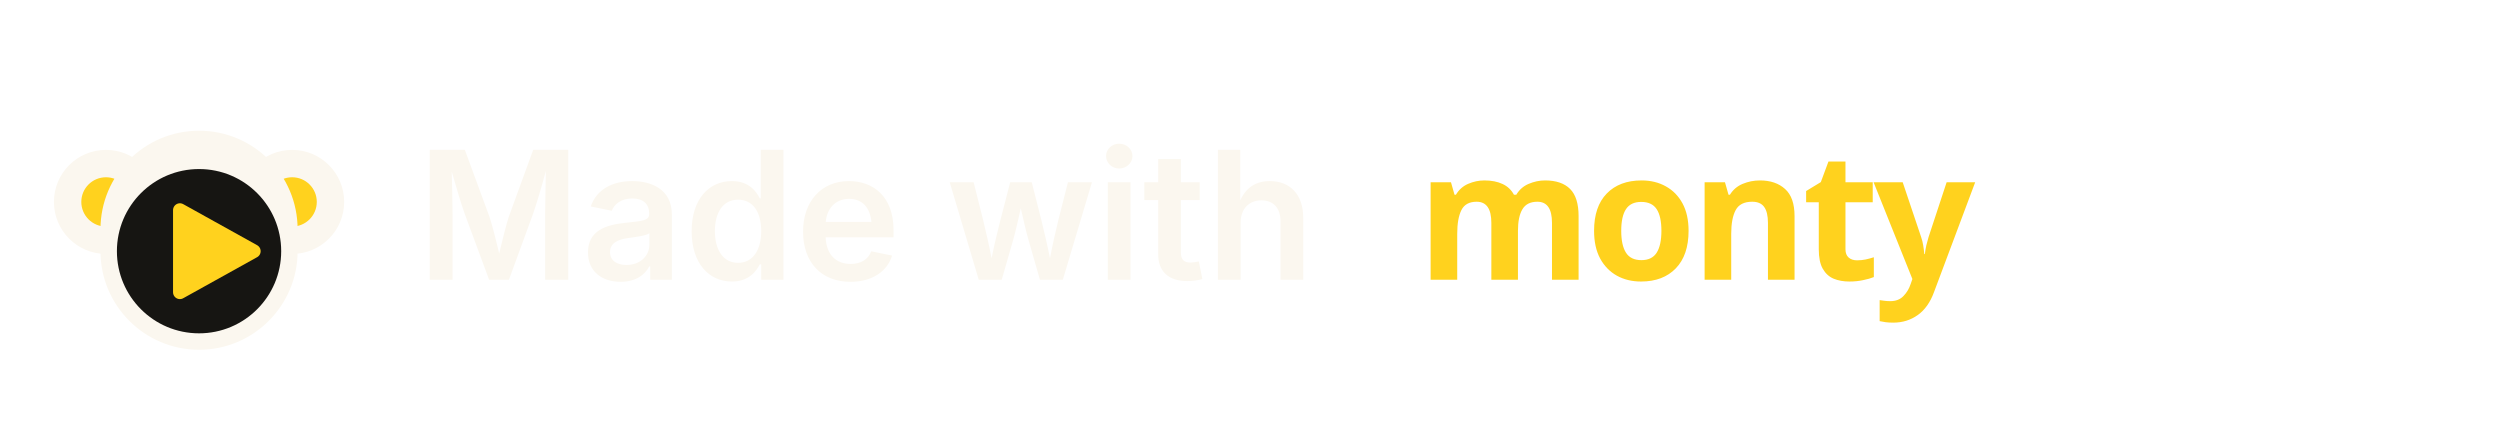
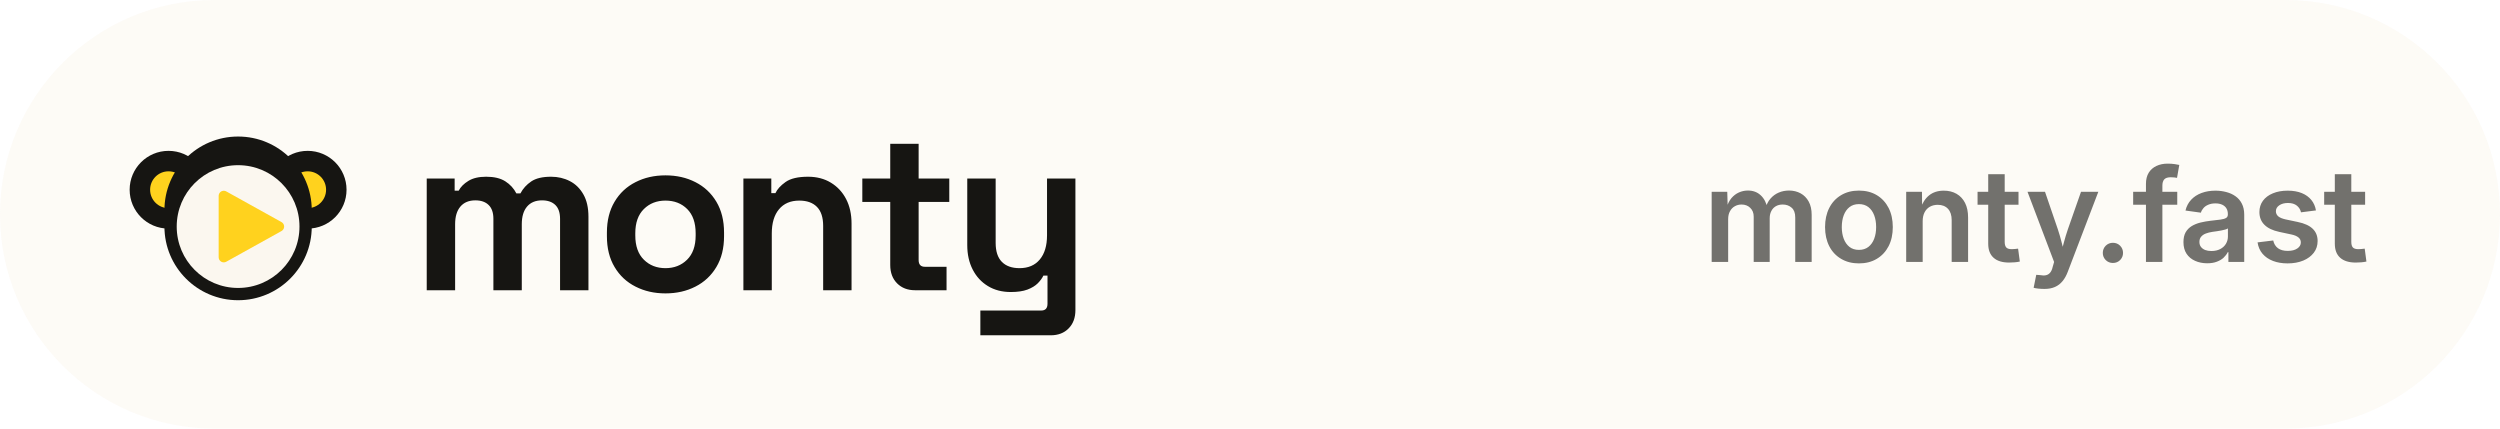
- <svg xmlns="http://www.w3.org/2000/svg" width="420" height="72" viewBox="0 0 420 72">
-   <g transform="translate(4,10) scale(0.46)">
-     <circle cx="30" cy="52" r="19" fill="#FBF7EF" />
-     <circle cx="98" cy="52" r="19" fill="#FBF7EF" />
+ <svg xmlns="http://www.w3.org/2000/svg" width="420" height="72" viewBox="0 0 420 72" role="img" aria-label="monty.fast">
+   <defs>
+     <filter id="grain" x="0" y="0" width="100%" height="100%">
+       <feTurbulence type="fractalNoise" baseFrequency="0.9" numOctaves="3" seed="7" result="n" />
+       <feColorMatrix in="n" type="saturate" values="0" />
+     </filter>
+     <filter id="drop" x="-40%" y="-40%" width="180%" height="200%">
+       <feDropShadow dx="0" dy="10" stdDeviation="16" flood-color="#000000" flood-opacity="0.45" />
+     </filter>
+     <filter id="dropSoft" x="-40%" y="-40%" width="180%" height="200%">
+       <feDropShadow dx="0" dy="6" stdDeviation="9" flood-color="#000000" flood-opacity="0.22" />
+     </filter>
+     <linearGradient id="screenGrad" x1="0" y1="0" x2="1" y2="1">
+       <stop offset="0" stop-color="#2A1E5C" />
+       <stop offset="0.5" stop-color="#161512" />
+       <stop offset="1" stop-color="#0B0A09" />
+     </linearGradient>
+     <linearGradient id="neonGrad" x1="0" y1="0" x2="1" y2="0">
+       <stop offset="0" stop-color="#6C4DF6" />
+       <stop offset="1" stop-color="#FFD21E" />
+     </linearGradient>
+   </defs>
+   <rect width="420" height="72" rx="36" fill="#FBF7EF" opacity="0.55" />
+   <g transform="translate(18,14) scale(0.34375)">
+     <circle cx="30" cy="52" r="19" fill="#161512" />
+     <circle cx="98" cy="52" r="19" fill="#161512" />
    <circle cx="30" cy="52" r="9" fill="#FFD21E" />
    <circle cx="98" cy="52" r="9" fill="#FFD21E" />
-     <rect x="28" y="26" width="72" height="80" rx="36" fill="#FBF7EF" />
-     <circle cx="64" cy="70" r="30" fill="#161512" />
+     <rect x="28" y="26" width="72" height="80" rx="36" fill="#161512" />
+     <circle cx="64" cy="70" r="30" fill="#FBF7EF" />
    <path d="M57 55 L57 85 L84 70 Z" fill="#FFD21E" stroke="#FFD21E" stroke-width="5" stroke-linejoin="round" />
  </g>
-   <text x="70" y="47" font-family="Inter, sans-serif" font-size="30" font-weight="600" fill="#FBF7EF">Made with</text>
-   <text x="238" y="47" font-family="'Space Grotesk', sans-serif" font-size="30" font-weight="700" fill="#FFD21E" letter-spacing="-1">monty</text>
+   <path d="M76.46 48.76L71.69 48.76L71.69 29.99L76.38 29.99L76.38 32.03L77.06 32.03Q77.55 31.09 78.69 30.39Q79.82 29.69 81.68 29.69L81.68 29.69Q83.68 29.69 84.89 30.46Q86.11 31.24 86.75 32.49L86.75 32.49L87.43 32.49Q88.07 31.28 89.25 30.48Q90.42 29.69 92.58 29.69L92.58 29.69Q94.32 29.69 95.74 30.43Q97.16 31.16 98.01 32.66Q98.86 34.15 98.86 36.42L98.86 36.42L98.86 48.76L94.09 48.76L94.09 36.76Q94.09 35.21 93.3 34.44Q92.5 33.66 91.06 33.66L91.06 33.66Q89.44 33.66 88.55 34.7Q87.66 35.74 87.66 37.67L87.66 37.67L87.66 48.76L82.89 48.76L82.89 36.76Q82.89 35.21 82.09 34.44Q81.3 33.66 79.86 33.66L79.86 33.66Q78.24 33.66 77.35 34.7Q76.46 35.74 76.46 37.67L76.46 37.67L76.46 48.76M111.8 49.29L111.8 49.29Q109 49.29 106.77 48.15Q104.53 47.02 103.25 44.86Q101.96 42.71 101.96 39.68L101.96 39.68L101.96 39.07Q101.96 36.05 103.25 33.89Q104.53 31.73 106.77 30.6Q109 29.46 111.8 29.46L111.8 29.46Q114.6 29.46 116.83 30.6Q119.06 31.73 120.35 33.89Q121.64 36.05 121.64 39.07L121.64 39.07L121.64 39.68Q121.64 42.71 120.35 44.86Q119.06 47.02 116.83 48.15Q114.6 49.29 111.8 49.29M111.8 45.05L111.8 45.05Q113.99 45.05 115.43 43.63Q116.87 42.21 116.87 39.56L116.87 39.56L116.87 39.19Q116.87 36.54 115.45 35.12Q114.03 33.7 111.8 33.7L111.8 33.7Q109.6 33.7 108.17 35.12Q106.73 36.54 106.73 39.19L106.73 39.19L106.73 39.56Q106.73 42.21 108.17 43.63Q109.6 45.05 111.8 45.05M129.66 48.76L124.89 48.76L124.89 29.99L129.58 29.99L129.58 32.45L130.27 32.45Q130.72 31.47 131.97 30.58Q133.22 29.69 135.75 29.69L135.75 29.69Q137.95 29.69 139.59 30.69Q141.24 31.69 142.15 33.45Q143.06 35.21 143.06 37.56L143.06 37.56L143.06 48.76L138.29 48.76L138.29 37.94Q138.29 35.82 137.25 34.76Q136.21 33.7 134.28 33.7L134.28 33.7Q132.08 33.7 130.87 35.16Q129.66 36.61 129.66 39.22L129.66 39.22L129.66 48.76M159.02 48.76L153.73 48.76Q151.87 48.76 150.72 47.61Q149.56 46.45 149.56 44.52L149.56 44.52L149.56 33.93L144.87 33.93L144.87 29.99L149.56 29.99L149.56 24.16L154.33 24.16L154.33 29.99L159.48 29.99L159.48 33.93L154.33 33.93L154.33 43.69Q154.33 44.82 155.39 44.82L155.39 44.82L159.02 44.82L159.02 48.76M176.51 56.33L164.7 56.33L164.7 52.17L174.92 52.17Q175.98 52.17 175.98 51.03L175.98 51.03L175.98 46.3L175.29 46.3Q174.99 46.94 174.35 47.59Q173.71 48.23 172.61 48.65Q171.51 49.06 169.81 49.06L169.81 49.06Q167.61 49.06 165.97 48.06Q164.32 47.06 163.41 45.28Q162.5 43.5 162.5 41.19L162.5 41.19L162.5 29.99L167.27 29.99L167.27 40.81Q167.27 42.93 168.31 43.99Q169.35 45.05 171.28 45.05L171.28 45.05Q173.48 45.05 174.69 43.59Q175.9 42.14 175.9 39.53L175.9 39.53L175.9 29.99L180.67 29.99L180.67 52.09Q180.67 54.02 179.53 55.17Q178.4 56.33 176.51 56.33L176.51 56.33" fill="#161512" />
+   <path d="M290.33 44L287.56 44L287.56 32.22L290.18 32.22L290.26 34.97L290.05 34.97Q290.33 33.95 290.87 33.3Q291.42 32.65 292.14 32.33Q292.86 32.01 293.65 32.01L293.65 32.01Q294.95 32.01 295.8 32.81Q296.66 33.6 296.95 35.05L296.95 35.05L296.6 35.05Q296.84 34.06 297.42 33.39Q298 32.71 298.81 32.36Q299.62 32.01 300.56 32.01L300.56 32.01Q301.63 32.01 302.5 32.48Q303.36 32.95 303.86 33.86Q304.36 34.77 304.36 36.1L304.36 36.1L304.36 44L301.6 44L301.6 36.52Q301.6 35.41 300.99 34.89Q300.38 34.36 299.5 34.36L299.5 34.36Q298.83 34.36 298.33 34.65Q297.84 34.94 297.58 35.46Q297.31 35.98 297.31 36.65L297.31 36.65L297.31 44L294.62 44L294.62 36.39Q294.62 35.47 294.04 34.92Q293.47 34.36 292.58 34.36L292.58 34.36Q291.96 34.36 291.45 34.65Q290.94 34.93 290.64 35.48Q290.33 36.03 290.33 36.83L290.33 36.83L290.33 44M312.3 44.25L312.3 44.25Q310.58 44.25 309.3 43.48Q308.01 42.72 307.31 41.35Q306.61 39.97 306.61 38.15L306.61 38.15Q306.61 36.32 307.31 34.94Q308.01 33.56 309.3 32.79Q310.58 32.02 312.3 32.02L312.3 32.02Q314.03 32.02 315.31 32.79Q316.58 33.56 317.29 34.94Q317.99 36.32 317.99 38.15L317.99 38.15Q317.99 39.97 317.29 41.35Q316.58 42.72 315.31 43.48Q314.03 44.25 312.3 44.25M312.3 41.98L312.3 41.98Q313.24 41.98 313.89 41.48Q314.53 40.98 314.86 40.12Q315.19 39.25 315.19 38.15L315.19 38.15Q315.19 37.03 314.86 36.16Q314.53 35.29 313.89 34.79Q313.24 34.29 312.3 34.29L312.3 34.29Q311.36 34.29 310.72 34.79Q310.08 35.29 309.75 36.16Q309.42 37.03 309.42 38.15L309.42 38.15Q309.42 39.25 309.75 40.12Q310.08 40.98 310.71 41.48Q311.35 41.98 312.3 41.98M323.01 37.17L323.01 37.17L323.01 44L320.24 44L320.24 32.22L322.89 32.22L322.92 35.15L322.6 35.15Q323.11 33.61 324.09 32.82Q325.08 32.03 326.55 32.03L326.55 32.03Q327.78 32.03 328.7 32.56Q329.62 33.09 330.13 34.09Q330.64 35.09 330.64 36.54L330.64 36.54L330.64 44L327.88 44L327.88 36.97Q327.88 35.75 327.26 35.08Q326.64 34.41 325.54 34.41L325.54 34.41Q324.81 34.41 324.24 34.72Q323.66 35.04 323.34 35.65Q323.01 36.27 323.01 37.17M332.23 32.22L339.11 32.22L339.11 34.4L332.23 34.4L332.23 32.22M334.02 40.95L334.02 29.27L336.79 29.27L336.79 40.66Q336.79 41.29 337.06 41.58Q337.33 41.86 337.97 41.86L337.97 41.86Q338.19 41.86 338.51 41.83Q338.83 41.8 339.04 41.77L339.04 41.77L339.33 43.94Q338.93 44.03 338.46 44.07Q337.98 44.11 337.53 44.11L337.53 44.11Q335.81 44.11 334.92 43.3Q334.02 42.5 334.02 40.95L334.02 40.95M341.65 48.35L341.65 48.35L342.09 46.17L342.75 46.22Q343.3 46.33 343.71 46.24Q344.13 46.15 344.41 45.82Q344.7 45.49 344.84 44.88L344.84 44.88L345.09 44.01L340.62 32.22L343.56 32.22L345.72 38.53Q346.08 39.62 346.35 40.7Q346.61 41.79 346.9 42.9L346.9 42.9L346.16 42.9Q346.45 41.79 346.74 40.7Q347.03 39.61 347.4 38.53L347.4 38.53L349.61 32.22L352.52 32.22L347.39 45.65Q347.04 46.59 346.51 47.23Q345.98 47.88 345.23 48.21Q344.49 48.54 343.48 48.54L343.48 48.54Q342.95 48.54 342.46 48.49Q341.98 48.44 341.65 48.35M354.97 44.18L354.97 44.18Q354.26 44.18 353.76 43.69Q353.27 43.19 353.27 42.49L353.27 42.49Q353.27 41.78 353.76 41.28Q354.26 40.79 354.97 40.79L354.97 40.79Q355.69 40.79 356.18 41.28Q356.67 41.78 356.67 42.49L356.67 42.49Q356.67 43.19 356.18 43.69Q355.69 44.18 354.97 44.18M358.37 32.22L365.78 32.22L365.78 34.4L358.37 34.4L358.37 32.22M363.28 44L360.52 44L360.52 30.89Q360.52 29.77 360.99 29.01Q361.46 28.26 362.28 27.88Q363.1 27.49 364.16 27.49L364.16 27.49Q364.82 27.49 365.35 27.57Q365.88 27.65 366.12 27.71L366.12 27.71L365.74 29.88Q365.57 29.85 365.28 29.81Q364.99 29.78 364.68 29.78L364.68 29.78Q363.93 29.78 363.6 30.13Q363.28 30.49 363.28 31.18L363.28 31.18L363.28 44M370.81 44.23L370.81 44.23Q369.67 44.23 368.77 43.82Q367.87 43.42 367.34 42.63Q366.82 41.84 366.82 40.68L366.82 40.68Q366.82 39.67 367.19 39.02Q367.57 38.37 368.21 37.98Q368.86 37.59 369.67 37.39Q370.49 37.19 371.36 37.09L371.36 37.09Q372.41 36.97 373.05 36.89Q373.69 36.8 373.99 36.61Q374.28 36.43 374.28 36.03L374.28 36.03L374.28 35.96Q374.28 35.41 374.04 35.01Q373.8 34.61 373.33 34.39Q372.86 34.17 372.19 34.17L372.19 34.17Q371.51 34.17 371 34.39Q370.49 34.6 370.18 34.96Q369.87 35.31 369.75 35.73L369.75 35.73L367.16 35.37Q367.42 34.29 368.12 33.55Q368.81 32.81 369.86 32.42Q370.91 32.03 372.2 32.03L372.2 32.03Q373.13 32.03 374 32.26Q374.87 32.48 375.55 32.96Q376.24 33.44 376.63 34.21Q377.03 34.98 377.03 36.07L377.03 36.07L377.03 44L374.37 44L374.37 42.36L374.27 42.36Q374.01 42.87 373.56 43.3Q373.1 43.72 372.42 43.97Q371.75 44.23 370.81 44.23M371.51 42.17L371.51 42.17Q372.38 42.17 373 41.84Q373.63 41.51 373.96 40.95Q374.29 40.39 374.29 39.72L374.29 39.72L374.29 38.37Q374.16 38.47 373.86 38.56Q373.56 38.65 373.18 38.72Q372.8 38.79 372.41 38.85Q372.01 38.91 371.69 38.95L371.69 38.95Q371.08 39.04 370.58 39.23Q370.08 39.42 369.79 39.77Q369.5 40.11 369.5 40.65L369.5 40.65Q369.5 41.14 369.76 41.48Q370.02 41.82 370.47 42Q370.92 42.17 371.51 42.17M384.31 44.25L384.31 44.25Q382.94 44.25 381.87 43.84Q380.79 43.43 380.11 42.64Q379.44 41.85 379.27 40.72L379.27 40.72L381.9 40.4Q382.09 41.26 382.71 41.71Q383.33 42.15 384.34 42.15L384.34 42.15Q385.36 42.15 385.95 41.74Q386.54 41.34 386.54 40.73L386.54 40.73Q386.54 40.22 386.14 39.89Q385.73 39.55 384.94 39.39L384.94 39.39L382.93 38.96Q381.25 38.6 380.42 37.76Q379.58 36.93 379.58 35.62L379.58 35.62Q379.58 34.54 380.17 33.73Q380.77 32.92 381.84 32.48Q382.91 32.03 384.33 32.03L384.33 32.03Q385.7 32.03 386.7 32.44Q387.7 32.85 388.31 33.6Q388.91 34.34 389.08 35.35L389.08 35.35L386.57 35.67Q386.43 35.01 385.88 34.55Q385.32 34.1 384.38 34.1L384.38 34.1Q383.49 34.1 382.92 34.49Q382.35 34.88 382.35 35.48L382.35 35.48Q382.35 36 382.74 36.34Q383.13 36.67 383.98 36.86L383.98 36.86L386.02 37.29Q387.72 37.64 388.54 38.44Q389.36 39.23 389.36 40.49L389.36 40.49Q389.36 41.62 388.72 42.46Q388.07 43.31 386.94 43.78Q385.8 44.25 384.31 44.25M390.46 32.22L397.34 32.22L397.34 34.4L390.46 34.4L390.46 32.22M392.25 40.95L392.25 29.27L395.02 29.27L395.02 40.66Q395.02 41.29 395.29 41.58Q395.56 41.86 396.21 41.86L396.21 41.86Q396.42 41.86 396.74 41.83Q397.07 41.8 397.27 41.77L397.27 41.77L397.56 43.94Q397.16 44.03 396.69 44.07Q396.22 44.11 395.77 44.11L395.77 44.11Q394.05 44.11 393.15 43.3Q392.25 42.5 392.25 40.95L392.25 40.95" fill="#161512" opacity="0.6" />
</svg>
